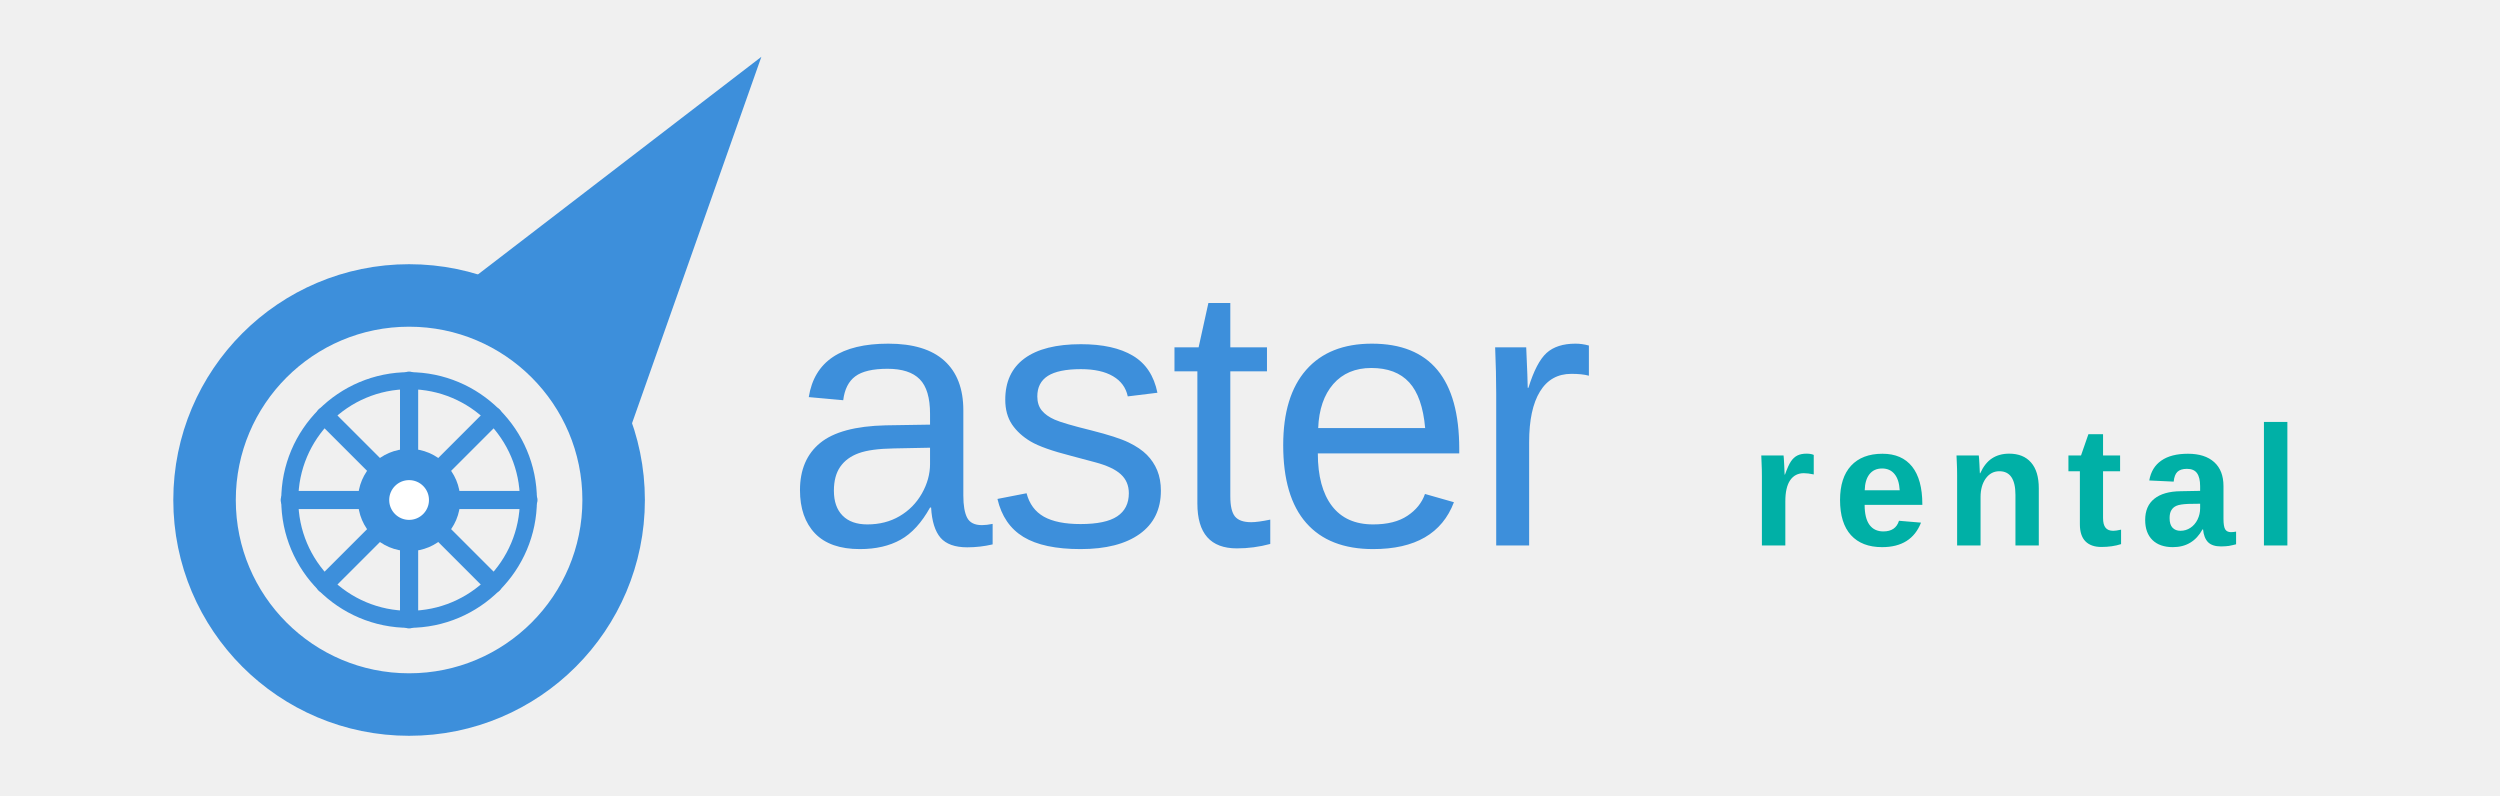
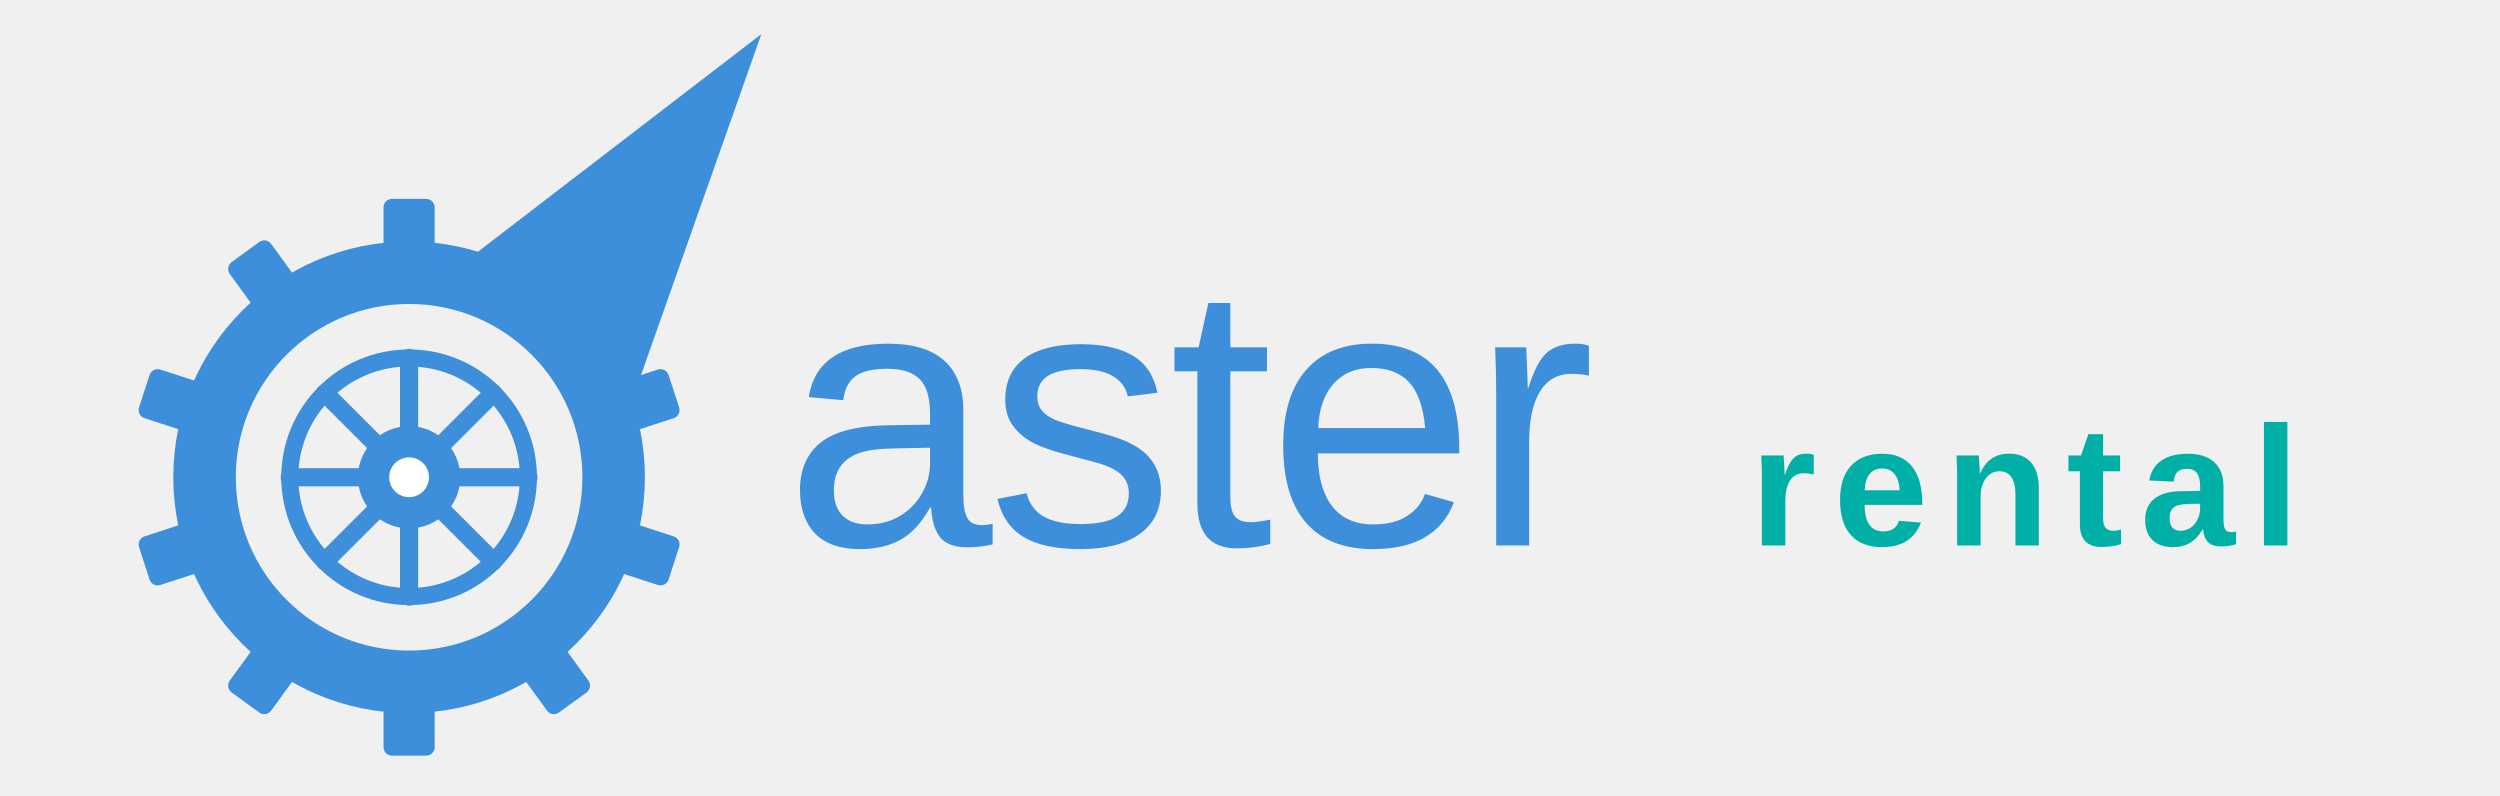
<svg xmlns="http://www.w3.org/2000/svg" viewBox="0 0 440 140" width="440" height="140" role="img" aria-label="aster rental">
-   <g transform="translate(14 8)">
+   <g transform="translate(14 4)">
    <path d="M64 45 L120 2 L96 70 Z" fill="#3D8FDB" />
+     <g fill="#3D8FDB">
+       <rect x="53.5" y="31" width="9" height="11" rx="1.5" transform="rotate(0 58 80)" />
+       <rect x="53.5" y="31" width="9" height="11" rx="1.5" transform="rotate(36 58 80)" />
+       <rect x="53.5" y="31" width="9" height="11" rx="1.5" transform="rotate(72 58 80)" />
+       <rect x="53.5" y="31" width="9" height="11" rx="1.5" transform="rotate(108 58 80)" />
+       <rect x="53.5" y="31" width="9" height="11" rx="1.5" transform="rotate(144 58 80)" />
+       <rect x="53.5" y="31" width="9" height="11" rx="1.5" transform="rotate(180 58 80)" />
+       <rect x="53.5" y="31" width="9" height="11" rx="1.5" transform="rotate(216 58 80)" />
+       <rect x="53.5" y="31" width="9" height="11" rx="1.5" transform="rotate(252 58 80)" />
+       <rect x="53.5" y="31" width="9" height="11" rx="1.5" transform="rotate(288 58 80)" />
+       <rect x="53.5" y="31" width="9" height="11" rx="1.5" transform="rotate(324 58 80)" />
+     </g>
    <circle cx="58" cy="80" r="36" fill="none" stroke="#3D8FDB" stroke-width="11" />
    <circle cx="58" cy="80" r="21" fill="none" stroke="#3D8FDB" stroke-width="3" />
    <g stroke="#3D8FDB" stroke-width="3.2" stroke-linecap="round">
      <line x1="58" y1="59" x2="58" y2="101" />
      <line x1="37" y1="80" x2="79" y2="80" />
      <line x1="43.2" y1="65.2" x2="72.8" y2="94.8" />
      <line x1="43.2" y1="94.8" x2="72.8" y2="65.2" />
    </g>
    <circle cx="58" cy="80" r="9" fill="#3D8FDB" />
    <circle cx="58" cy="80" r="3.5" fill="#ffffff" />
  </g>
  <text x="138" y="96" font-family="Montserrat, 'Segoe UI', Arial, sans-serif" font-size="66" font-weight="500" letter-spacing="-1" fill="#3D8FDB">aster</text>
  <text x="308" y="96" font-family="Montserrat, 'Segoe UI', Arial, sans-serif" font-size="30" font-weight="600" letter-spacing="3" fill="#00B0A6">rental</text>
</svg>
